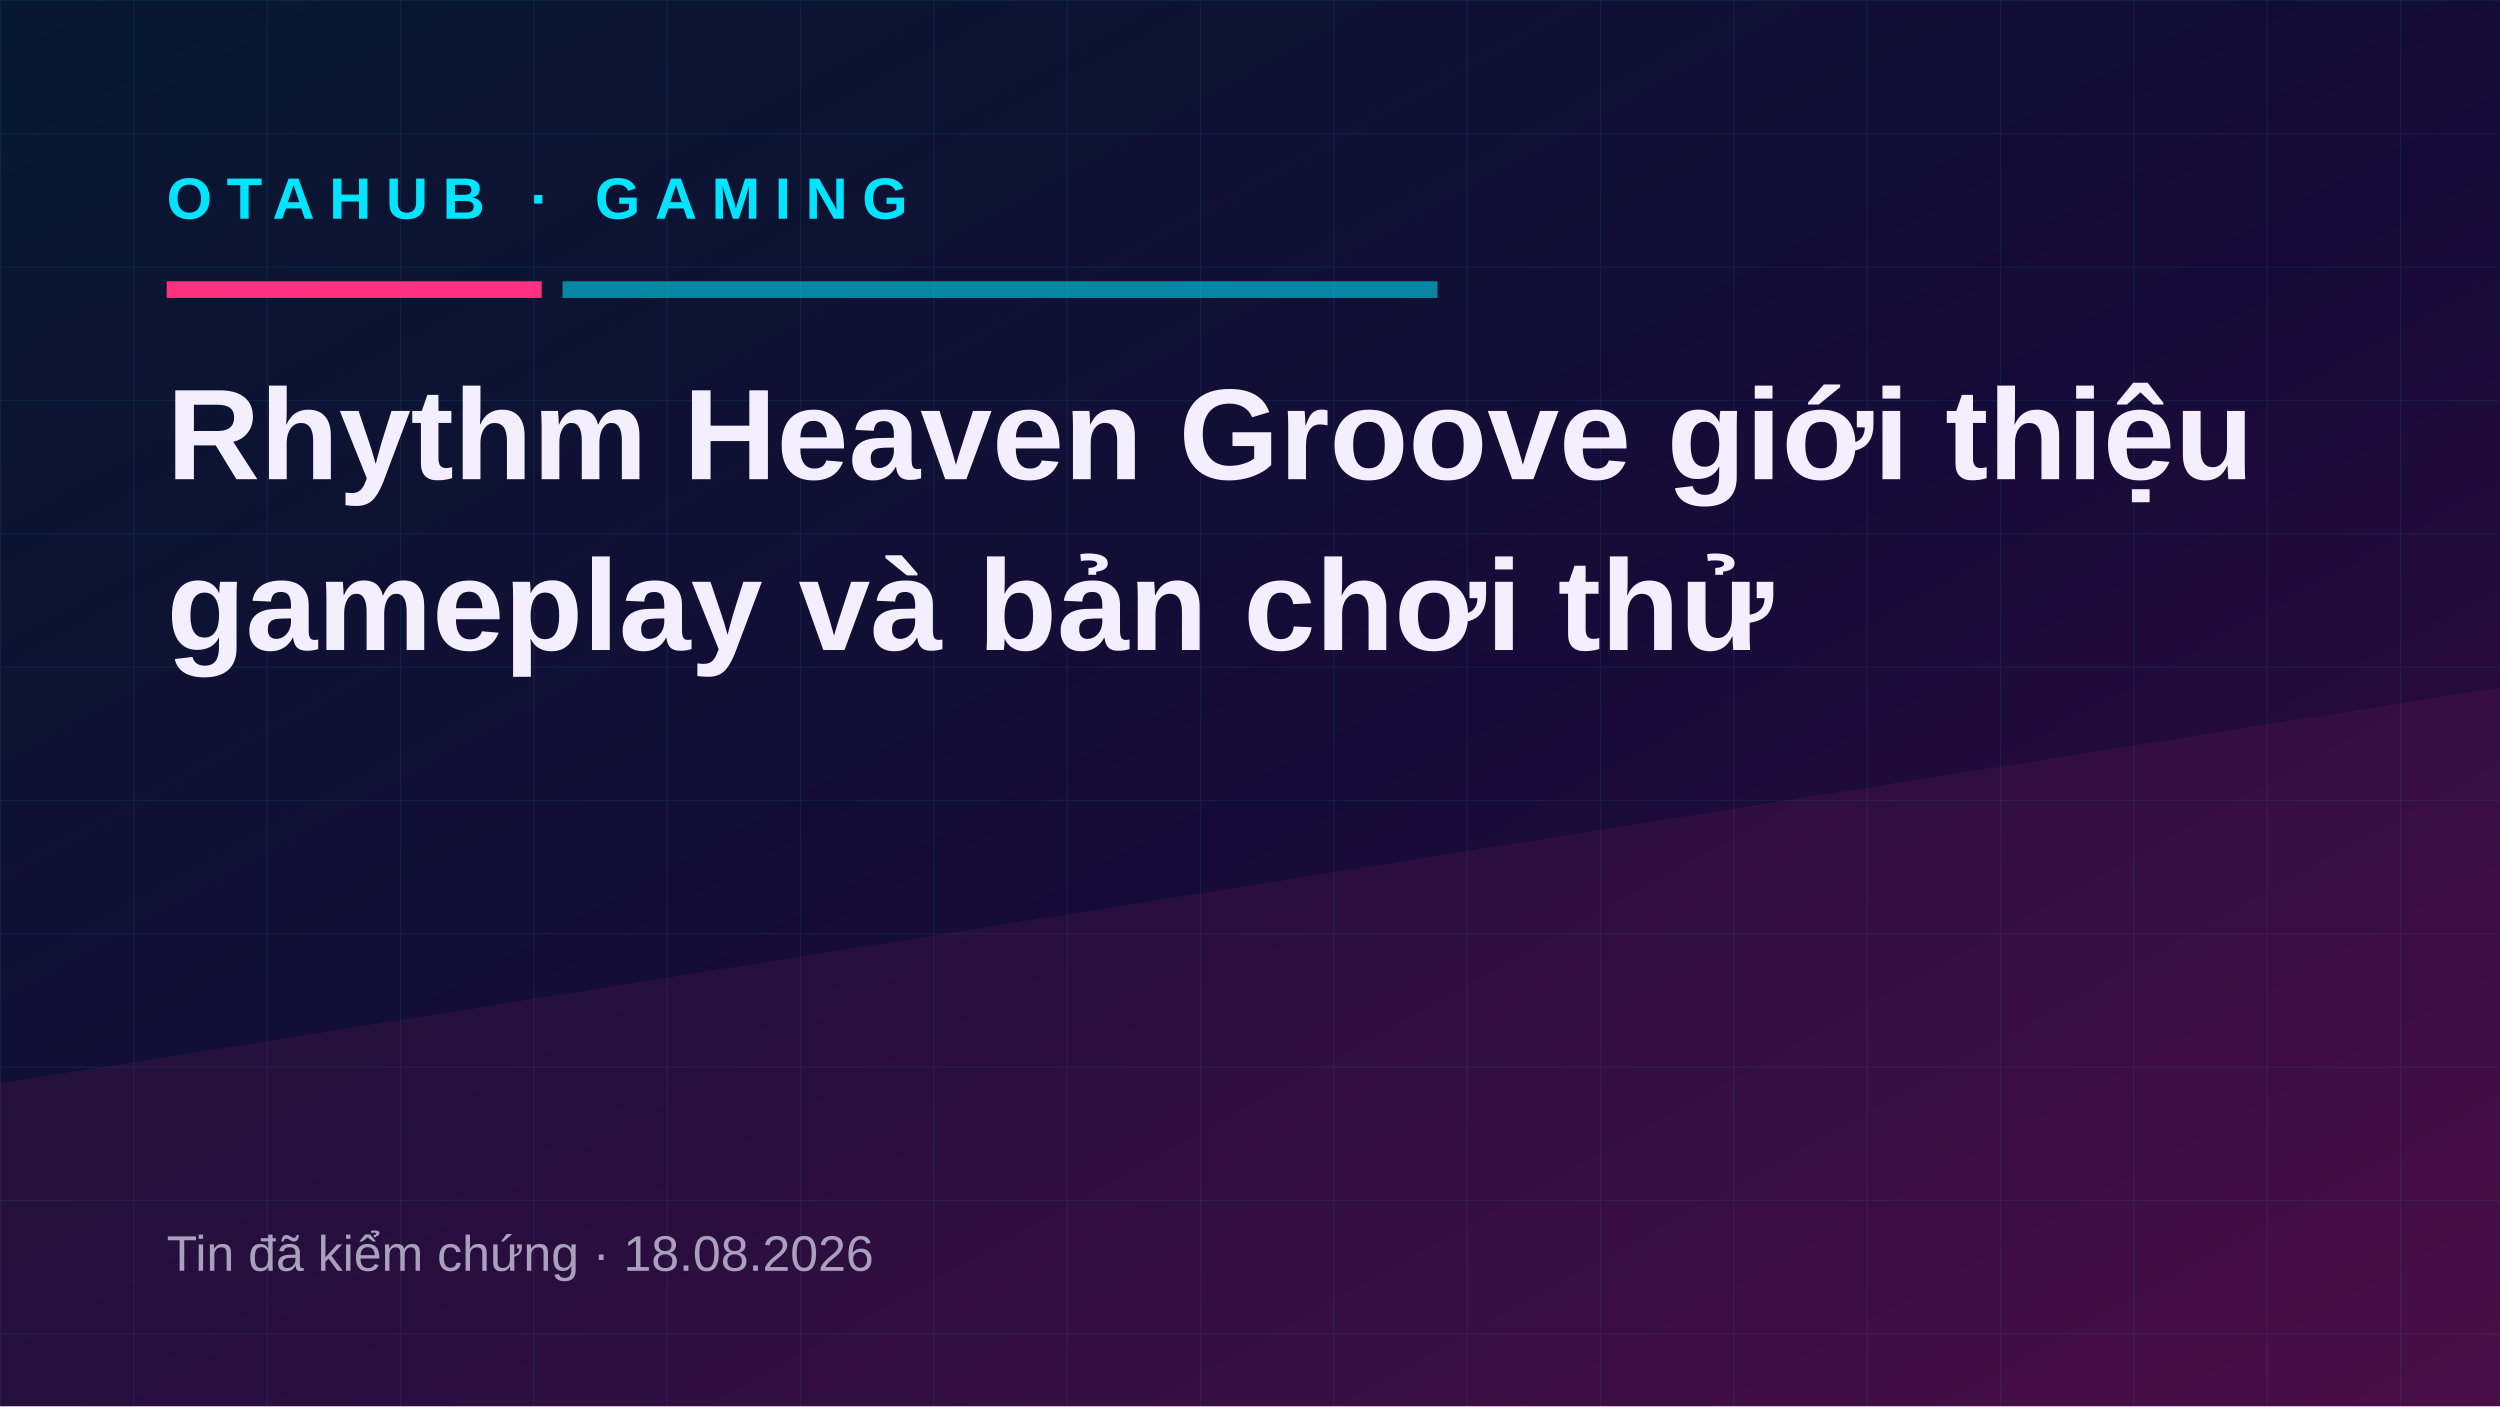
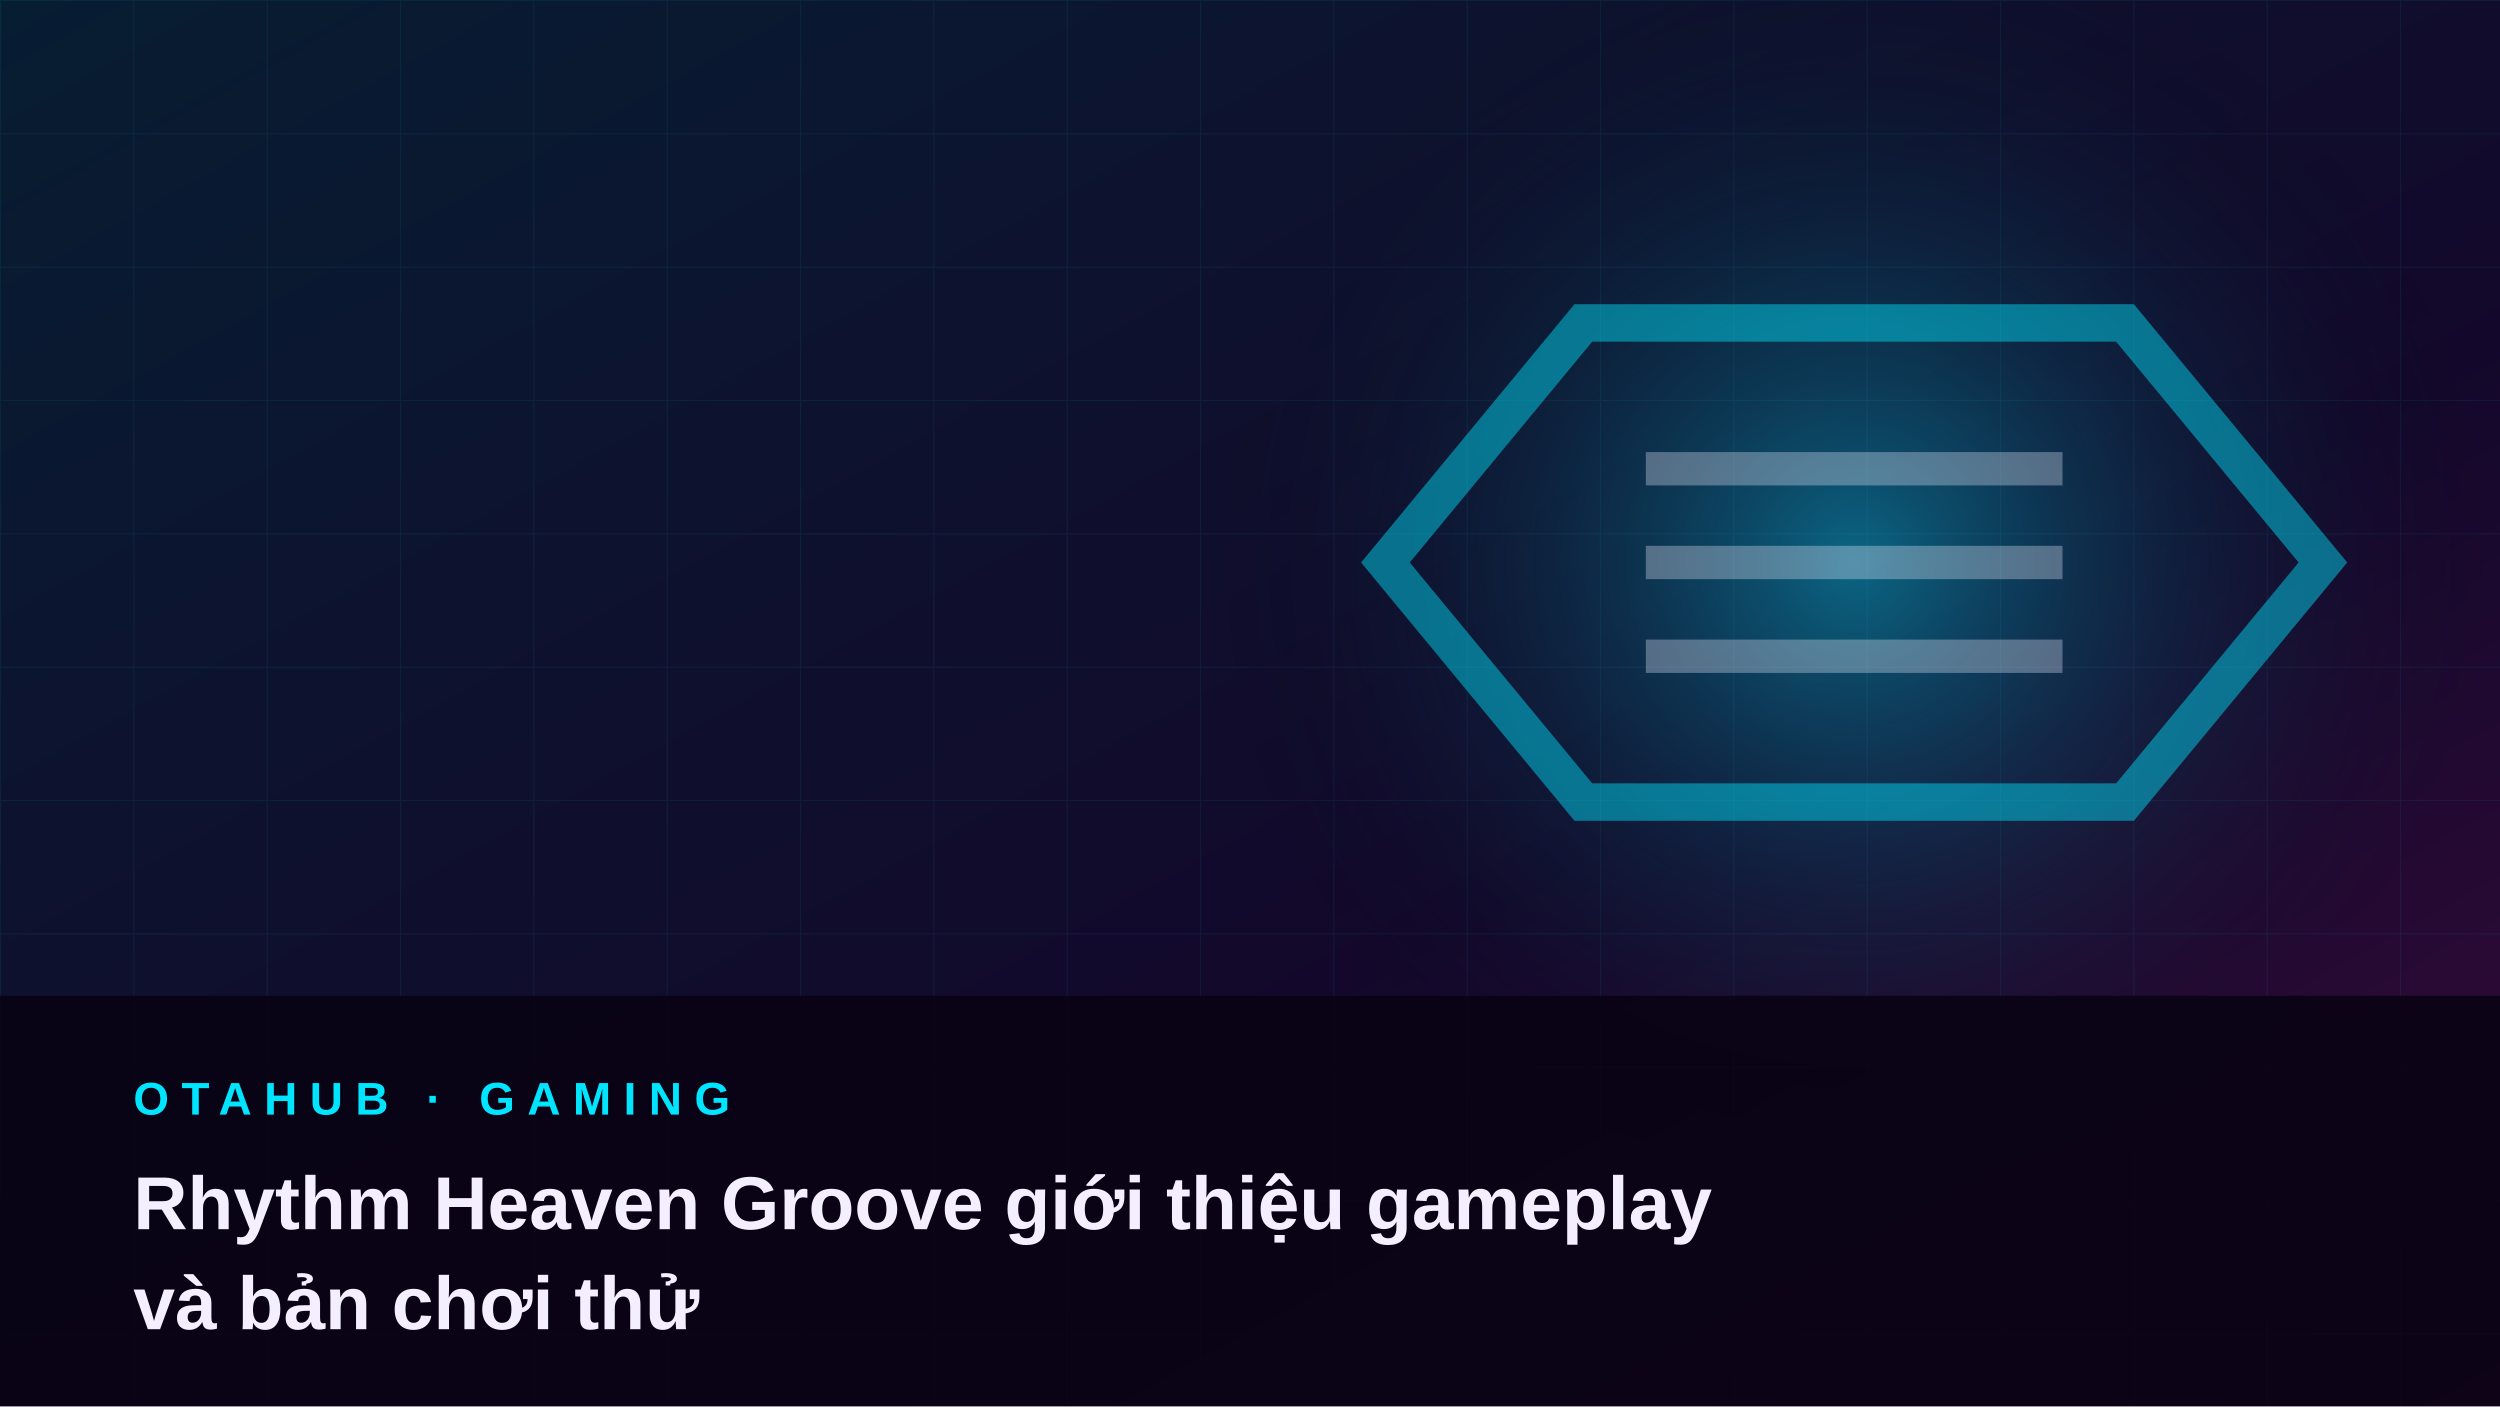
<svg xmlns="http://www.w3.org/2000/svg" width="1200" height="675" viewBox="0 0 1200 675">
  <defs>
    <linearGradient id="g" x2="1" y2="1">
-       <stop stop-color="#07182f" />
-       <stop offset=".55" stop-color="#160b38" />
-       <stop offset="1" stop-color="#3a0b42" />
+       <stop stop-color="#071d32" />
+       <stop offset=".62" stop-color="#13082b" />
+       <stop offset="1" stop-color="#390b3c" />
    </linearGradient>
+     <radialGradient id="r">
+       <stop stop-color="#00e5ff" stop-opacity=".42" />
+       <stop offset="1" stop-color="#000" stop-opacity="0" />
+     </radialGradient>
    <pattern id="p" width="64" height="64" patternUnits="userSpaceOnUse">
-       <path d="M64 0H0V64" fill="none" stroke="#00e5ff" stroke-opacity=".08" />
+       <path d="M64 0H0V64" fill="none" stroke="#00e5ff" stroke-opacity=".07" />
    </pattern>
  </defs>
  <rect width="1200" height="675" fill="url(#g)" />
  <rect width="1200" height="675" fill="url(#p)" />
-   <path d="M0 520L1200 330V675H0Z" fill="#ff3080" opacity=".08" />
-   <text x="80" y="105" fill="#00e5ff" font-family="Arial,sans-serif" font-size="28" font-weight="700" letter-spacing="7">OTAHUB · GAMING</text>
-   <text x="80" y="230" fill="#f3efff" font-family="Arial,sans-serif" font-size="62" font-weight="800">Rhythm Heaven Groove giới thiệu</text>
-   <text x="80" y="312" fill="#f3efff" font-family="Arial,sans-serif" font-size="62" font-weight="800">gameplay và bản chơi thử</text>
-   <text x="80" y="610" fill="#a9a0bd" font-family="Arial,sans-serif" font-size="24">Tin đã kiểm chứng · 18.08.2026</text>
-   <rect x="80" y="135" width="180" height="8" fill="#ff3080" />
-   <rect x="270" y="135" width="420" height="8" fill="#00e5ff" opacity=".55" />
+   <circle cx="890" cy="270" r="310" fill="url(#r)" />
+   <path d="M760 155h260l95 115-95 115H760L665 270z" fill="none" stroke="#00e5ff" stroke-width="18" opacity=".45" />
+   <path d="M790 225h200M790 270h200M790 315h200" stroke="#f3efff" stroke-width="16" opacity=".32" />
+   <rect x="0" y="478" width="1200" height="197" fill="#080313" fill-opacity=".88" />
+   <text x="64" y="535" fill="#00e5ff" font-family="Arial,sans-serif" font-size="22" font-weight="700" letter-spacing="6">OTAHUB · GAMING</text>
+   <text x="64" y="590" fill="#f3efff" font-family="Arial,sans-serif" font-size="36" font-weight="800">Rhythm Heaven Groove giới thiệu gameplay</text>
+   <text x="64" y="638" fill="#f3efff" font-family="Arial,sans-serif" font-size="36" font-weight="800">và bản chơi thử</text>
</svg>
